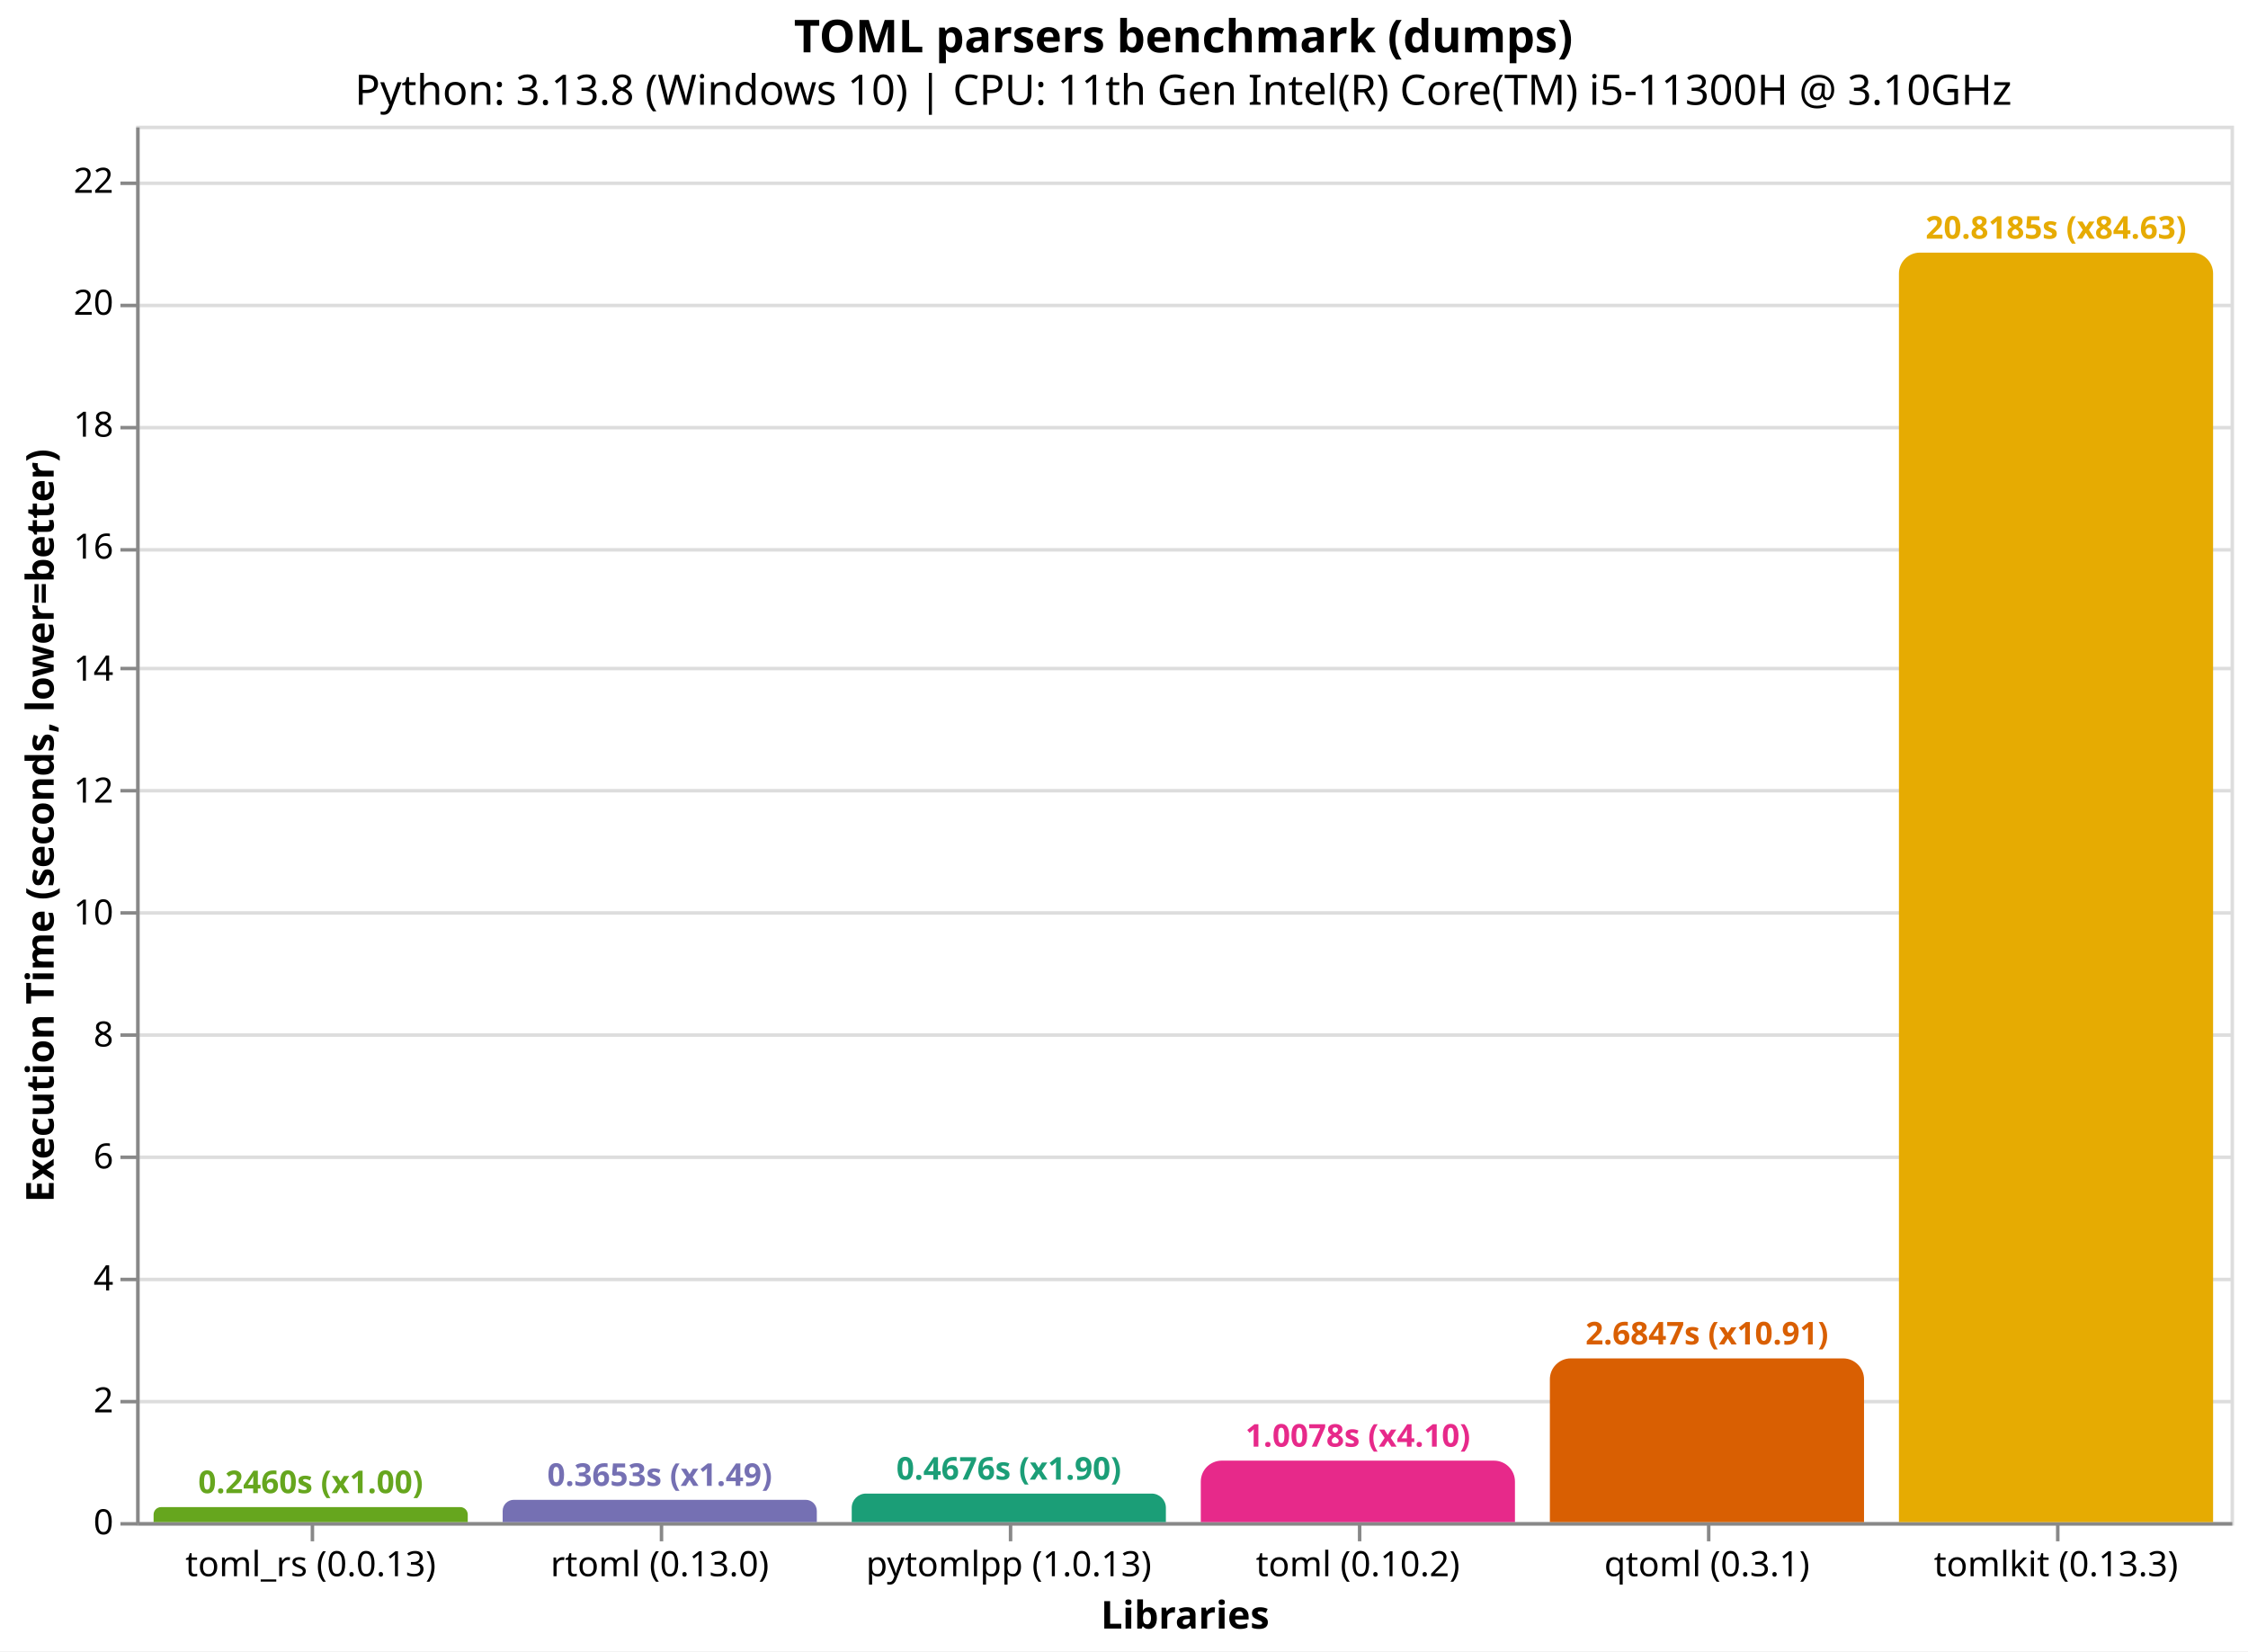
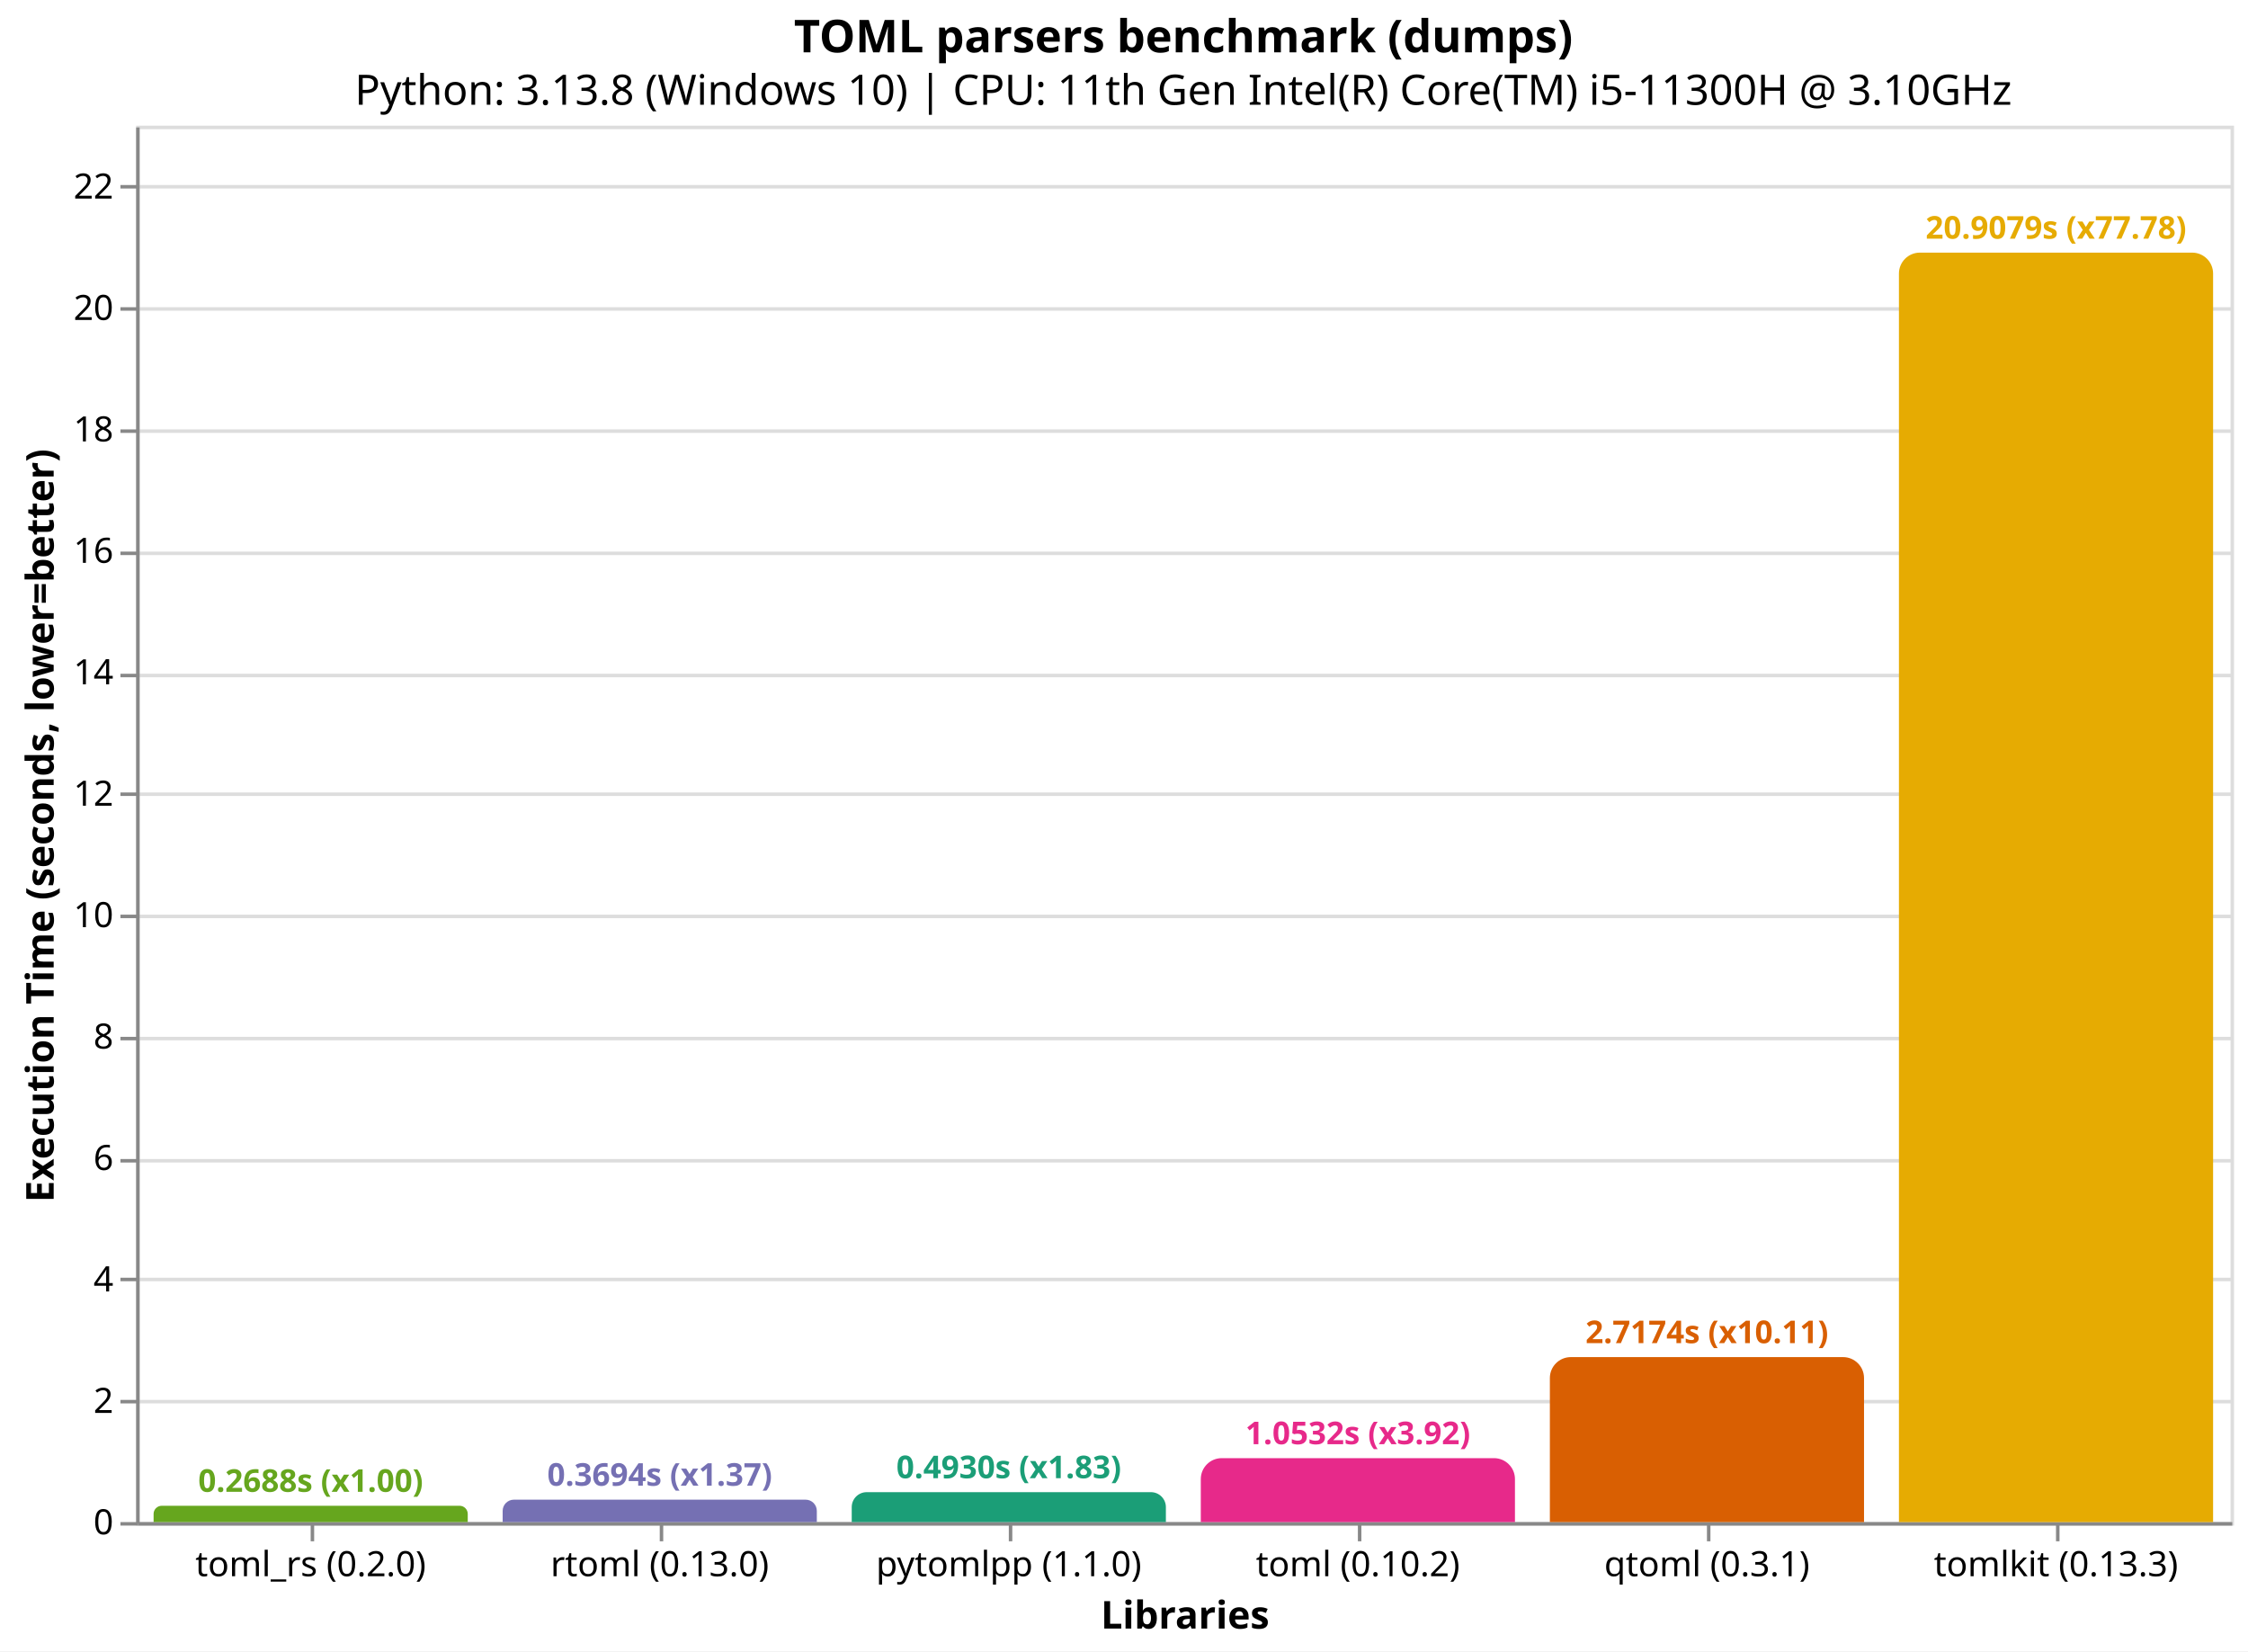
<svg xmlns="http://www.w3.org/2000/svg" version="1.1" class="marks" width="644" height="473" viewBox="0 0 644 473">
  <rect width="644" height="473" fill="white" />
  <g fill="none" stroke-miterlimit="10" transform="translate(39,36)">
    <g class="mark-group role-frame root" role="graphics-object" aria-roledescription="group mark container">
      <g transform="translate(0,0)">
        <path class="background" aria-hidden="true" d="M0.5,0.5h600v400h-600Z" stroke="#ddd" />
        <g>
          <g class="mark-group role-axis" aria-hidden="true">
            <g transform="translate(0.5,0.5)">
              <path class="background" aria-hidden="true" d="M0,0h0v0h0Z" pointer-events="none" />
              <g>
                <g class="mark-rule role-axis-grid" pointer-events="none">
                  <line transform="translate(0,400)" x2="600" y2="0" stroke="#ddd" stroke-width="1" opacity="1" />
                  <line transform="translate(0,365)" x2="600" y2="0" stroke="#ddd" stroke-width="1" opacity="1" />
                  <line transform="translate(0,330)" x2="600" y2="0" stroke="#ddd" stroke-width="1" opacity="1" />
-                   <line transform="translate(0,295)" x2="600" y2="0" stroke="#ddd" stroke-width="1" opacity="1" />
-                   <line transform="translate(0,260)" x2="600" y2="0" stroke="#ddd" stroke-width="1" opacity="1" />
-                   <line transform="translate(0,225)" x2="600" y2="0" stroke="#ddd" stroke-width="1" opacity="1" />
-                   <line transform="translate(0,190)" x2="600" y2="0" stroke="#ddd" stroke-width="1" opacity="1" />
-                   <line transform="translate(0,155)" x2="600" y2="0" stroke="#ddd" stroke-width="1" opacity="1" />
-                   <line transform="translate(0,121)" x2="600" y2="0" stroke="#ddd" stroke-width="1" opacity="1" />
-                   <line transform="translate(0,86)" x2="600" y2="0" stroke="#ddd" stroke-width="1" opacity="1" />
-                   <line transform="translate(0,51)" x2="600" y2="0" stroke="#ddd" stroke-width="1" opacity="1" />
-                   <line transform="translate(0,16)" x2="600" y2="0" stroke="#ddd" stroke-width="1" opacity="1" />
-                 </g>
-               </g>
-               <path class="foreground" aria-hidden="true" d="" pointer-events="none" display="none" />
-             </g>
-           </g>
-           <g class="mark-group role-axis" role="graphics-symbol" aria-roledescription="axis" aria-label="X-axis titled 'Libraries' for a discrete scale with 6 values: toml_rs (0.0.13), rtoml (0.13.0), pytomlpp (1.0.13), toml (0.10.2), qtoml (0.3.1), tomlkit (0.13.3)">
+                   <line transform="translate(0,296)" x2="600" y2="0" stroke="#ddd" stroke-width="1" opacity="1" />
+                   <line transform="translate(0,261)" x2="600" y2="0" stroke="#ddd" stroke-width="1" opacity="1" />
+                   <line transform="translate(0,226)" x2="600" y2="0" stroke="#ddd" stroke-width="1" opacity="1" />
+                   <line transform="translate(0,191)" x2="600" y2="0" stroke="#ddd" stroke-width="1" opacity="1" />
+                   <line transform="translate(0,157)" x2="600" y2="0" stroke="#ddd" stroke-width="1" opacity="1" />
+                   <line transform="translate(0,122)" x2="600" y2="0" stroke="#ddd" stroke-width="1" opacity="1" />
+                   <line transform="translate(0,87)" x2="600" y2="0" stroke="#ddd" stroke-width="1" opacity="1" />
+                   <line transform="translate(0,52)" x2="600" y2="0" stroke="#ddd" stroke-width="1" opacity="1" />
+                   <line transform="translate(0,17)" x2="600" y2="0" stroke="#ddd" stroke-width="1" opacity="1" />
+                 </g>
+               </g>
+               <path class="foreground" aria-hidden="true" d="" pointer-events="none" display="none" />
+             </g>
+           </g>
+           <g class="mark-group role-axis" role="graphics-symbol" aria-roledescription="axis" aria-label="X-axis titled 'Libraries' for a discrete scale with 6 values: toml_rs (0.2.0), rtoml (0.13.0), pytomlpp (1.1.0), toml (0.10.2), qtoml (0.3.1), tomlkit (0.13.3)">
            <g transform="translate(0.5,400.5)">
              <path class="background" aria-hidden="true" d="M0,0h0v0h0Z" pointer-events="none" />
              <g>
                <g class="mark-rule role-axis-tick" pointer-events="none">
                  <line transform="translate(50,0)" x2="0" y2="5" stroke="#888" stroke-width="1" opacity="1" />
                  <line transform="translate(150,0)" x2="0" y2="5" stroke="#888" stroke-width="1" opacity="1" />
                  <line transform="translate(250,0)" x2="0" y2="5" stroke="#888" stroke-width="1" opacity="1" />
                  <line transform="translate(350,0)" x2="0" y2="5" stroke="#888" stroke-width="1" opacity="1" />
                  <line transform="translate(450,0)" x2="0" y2="5" stroke="#888" stroke-width="1" opacity="1" />
                  <line transform="translate(550,0)" x2="0" y2="5" stroke="#888" stroke-width="1" opacity="1" />
                </g>
                <g class="mark-text role-axis-label" pointer-events="none">
-                   <text text-anchor="middle" transform="translate(49.5,15)" font-family="sans-serif" font-size="10px" fill="#000" opacity="1">toml_rs (0.0.13)</text>
+                   <text text-anchor="middle" transform="translate(49.5,15)" font-family="sans-serif" font-size="10px" fill="#000" opacity="1">toml_rs (0.2.0)</text>
                  <text text-anchor="middle" transform="translate(149.5,15)" font-family="sans-serif" font-size="10px" fill="#000" opacity="1">rtoml (0.13.0)</text>
-                   <text text-anchor="middle" transform="translate(249.5,15)" font-family="sans-serif" font-size="10px" fill="#000" opacity="1">pytomlpp (1.0.13)</text>
+                   <text text-anchor="middle" transform="translate(249.5,15)" font-family="sans-serif" font-size="10px" fill="#000" opacity="1">pytomlpp (1.1.0)</text>
                  <text text-anchor="middle" transform="translate(349.5,15)" font-family="sans-serif" font-size="10px" fill="#000" opacity="1">toml (0.10.2)</text>
                  <text text-anchor="middle" transform="translate(449.5,15)" font-family="sans-serif" font-size="10px" fill="#000" opacity="1">qtoml (0.3.1)</text>
                  <text text-anchor="middle" transform="translate(549.5,15)" font-family="sans-serif" font-size="10px" fill="#000" opacity="1">tomlkit (0.13.3)</text>
                </g>
                <g class="mark-rule role-axis-domain" pointer-events="none">
                  <line transform="translate(0,0)" x2="600" y2="0" stroke="#888" stroke-width="1" opacity="1" />
                </g>
                <g class="mark-text role-axis-title" pointer-events="none">
                  <text text-anchor="middle" transform="translate(300,30)" font-family="sans-serif" font-size="11px" font-weight="bold" fill="#000" opacity="1">Libraries</text>
                </g>
              </g>
              <path class="foreground" aria-hidden="true" d="" pointer-events="none" display="none" />
            </g>
          </g>
          <g class="mark-group role-axis" role="graphics-symbol" aria-roledescription="axis" aria-label="Y-axis titled 'Execution Time (seconds, lower=better)' for a linear scale with values from 0 to 23">
            <g transform="translate(0.5,0.5)">
              <path class="background" aria-hidden="true" d="M0,0h0v0h0Z" pointer-events="none" />
              <g>
                <g class="mark-rule role-axis-tick" pointer-events="none">
                  <line transform="translate(0,400)" x2="-5" y2="0" stroke="#888" stroke-width="1" opacity="1" />
                  <line transform="translate(0,365)" x2="-5" y2="0" stroke="#888" stroke-width="1" opacity="1" />
                  <line transform="translate(0,330)" x2="-5" y2="0" stroke="#888" stroke-width="1" opacity="1" />
-                   <line transform="translate(0,295)" x2="-5" y2="0" stroke="#888" stroke-width="1" opacity="1" />
-                   <line transform="translate(0,260)" x2="-5" y2="0" stroke="#888" stroke-width="1" opacity="1" />
-                   <line transform="translate(0,225)" x2="-5" y2="0" stroke="#888" stroke-width="1" opacity="1" />
-                   <line transform="translate(0,190)" x2="-5" y2="0" stroke="#888" stroke-width="1" opacity="1" />
-                   <line transform="translate(0,155)" x2="-5" y2="0" stroke="#888" stroke-width="1" opacity="1" />
-                   <line transform="translate(0,121)" x2="-5" y2="0" stroke="#888" stroke-width="1" opacity="1" />
-                   <line transform="translate(0,86)" x2="-5" y2="0" stroke="#888" stroke-width="1" opacity="1" />
-                   <line transform="translate(0,51)" x2="-5" y2="0" stroke="#888" stroke-width="1" opacity="1" />
-                   <line transform="translate(0,16)" x2="-5" y2="0" stroke="#888" stroke-width="1" opacity="1" />
+                   <line transform="translate(0,296)" x2="-5" y2="0" stroke="#888" stroke-width="1" opacity="1" />
+                   <line transform="translate(0,261)" x2="-5" y2="0" stroke="#888" stroke-width="1" opacity="1" />
+                   <line transform="translate(0,226)" x2="-5" y2="0" stroke="#888" stroke-width="1" opacity="1" />
+                   <line transform="translate(0,191)" x2="-5" y2="0" stroke="#888" stroke-width="1" opacity="1" />
+                   <line transform="translate(0,157)" x2="-5" y2="0" stroke="#888" stroke-width="1" opacity="1" />
+                   <line transform="translate(0,122)" x2="-5" y2="0" stroke="#888" stroke-width="1" opacity="1" />
+                   <line transform="translate(0,87)" x2="-5" y2="0" stroke="#888" stroke-width="1" opacity="1" />
+                   <line transform="translate(0,52)" x2="-5" y2="0" stroke="#888" stroke-width="1" opacity="1" />
+                   <line transform="translate(0,17)" x2="-5" y2="0" stroke="#888" stroke-width="1" opacity="1" />
                </g>
                <g class="mark-text role-axis-label" pointer-events="none">
                  <text text-anchor="end" transform="translate(-7,403)" font-family="sans-serif" font-size="10px" fill="#000" opacity="1">0</text>
-                   <text text-anchor="end" transform="translate(-7,368.0661)" font-family="sans-serif" font-size="10px" fill="#000" opacity="1">2</text>
-                   <text text-anchor="end" transform="translate(-7,333.1322)" font-family="sans-serif" font-size="10px" fill="#000" opacity="1">4</text>
-                   <text text-anchor="end" transform="translate(-7,298.1983)" font-family="sans-serif" font-size="10px" fill="#000" opacity="1">6</text>
-                   <text text-anchor="end" transform="translate(-7,263.2644)" font-family="sans-serif" font-size="10px" fill="#000" opacity="1">8</text>
-                   <text text-anchor="end" transform="translate(-7,228.3305)" font-family="sans-serif" font-size="10px" fill="#000" opacity="1">10</text>
-                   <text text-anchor="end" transform="translate(-7,193.3965)" font-family="sans-serif" font-size="10px" fill="#000" opacity="1">12</text>
-                   <text text-anchor="end" transform="translate(-7,158.4626)" font-family="sans-serif" font-size="10px" fill="#000" opacity="1">14</text>
-                   <text text-anchor="end" transform="translate(-7,123.5287)" font-family="sans-serif" font-size="10px" fill="#000" opacity="1">16</text>
-                   <text text-anchor="end" transform="translate(-7,88.59482)" font-family="sans-serif" font-size="10px" fill="#000" opacity="1">18</text>
-                   <text text-anchor="end" transform="translate(-7,53.66091)" font-family="sans-serif" font-size="10px" fill="#000" opacity="1">20</text>
-                   <text text-anchor="end" transform="translate(-7,18.727)" font-family="sans-serif" font-size="10px" fill="#000" opacity="1">22</text>
+                   <text text-anchor="end" transform="translate(-7,368.2155)" font-family="sans-serif" font-size="10px" fill="#000" opacity="1">2</text>
+                   <text text-anchor="end" transform="translate(-7,333.4309)" font-family="sans-serif" font-size="10px" fill="#000" opacity="1">4</text>
+                   <text text-anchor="end" transform="translate(-7,298.6464)" font-family="sans-serif" font-size="10px" fill="#000" opacity="1">6</text>
+                   <text text-anchor="end" transform="translate(-7,263.8618)" font-family="sans-serif" font-size="10px" fill="#000" opacity="1">8</text>
+                   <text text-anchor="end" transform="translate(-7,229.0773)" font-family="sans-serif" font-size="10px" fill="#000" opacity="1">10</text>
+                   <text text-anchor="end" transform="translate(-7,194.2927)" font-family="sans-serif" font-size="10px" fill="#000" opacity="1">12</text>
+                   <text text-anchor="end" transform="translate(-7,159.5082)" font-family="sans-serif" font-size="10px" fill="#000" opacity="1">14</text>
+                   <text text-anchor="end" transform="translate(-7,124.7236)" font-family="sans-serif" font-size="10px" fill="#000" opacity="1">16</text>
+                   <text text-anchor="end" transform="translate(-7,89.93909)" font-family="sans-serif" font-size="10px" fill="#000" opacity="1">18</text>
+                   <text text-anchor="end" transform="translate(-7,55.15454)" font-family="sans-serif" font-size="10px" fill="#000" opacity="1">20</text>
+                   <text text-anchor="end" transform="translate(-7,20.36999)" font-family="sans-serif" font-size="10px" fill="#000" opacity="1">22</text>
                </g>
                <g class="mark-rule role-axis-domain" pointer-events="none">
                  <line transform="translate(0,400)" x2="0" y2="-400" stroke="#888" stroke-width="1" opacity="1" />
                </g>
                <g class="mark-text role-axis-title" pointer-events="none">
                  <text text-anchor="middle" transform="translate(-22.12305,200) rotate(-90) translate(0,-2)" font-family="sans-serif" font-size="11px" font-weight="bold" fill="#000" opacity="1">Execution Time (seconds, lower=better)</text>
                </g>
              </g>
              <path class="foreground" aria-hidden="true" d="" pointer-events="none" display="none" />
            </g>
          </g>
          <g class="mark-group role-scope" role="graphics-object" aria-roledescription="group mark container">
-             <g transform="translate(5,395.7034)">
-               <path class="background" aria-hidden="true" d="M2.148,0L87.852,0C89.037,0,90,0.963,90,2.148L90,4.297C90,4.297,90,4.297,90,4.297L0,4.297C0,4.297,0,4.297,0,4.297L0,2.148C0,0.963,0.963,0,2.148,0Z" />
+             <g transform="translate(5,395.3245)">
+               <path class="background" aria-hidden="true" d="M2.338,0L87.662,0C88.952,0,90,1.048,90,2.338L90,4.675C90,4.675,90,4.675,90,4.675L0,4.675C0,4.675,0,4.675,0,4.675L0,2.338C0,1.048,1.048,0,2.338,0Z" />
              <g clip-path="url(#clip8)">
                <g class="mark-group role-scope" role="graphics-object" aria-roledescription="group mark container">
-                   <g transform="translate(0,-395.7034)">
-                     <path class="background" aria-hidden="true" d="M0,0h90v0h-90Z" />
-                     <g>
-                       <g class="mark-rect role-mark layer_0_marks" role="graphics-object" aria-roledescription="rect mark container">
-                         <path aria-label="Libraries: toml_rs (0.0.13); Execution Time (seconds, lower=better): 0.2459858; parser: toml_rs (0.0.13); Execution Time (s): 0.2460; Slowdown: 1.00" role="graphics-symbol" aria-roledescription="bar" d="M0,395.703h90v4.297h-90Z" fill="#66a61e" />
-                       </g>
-                     </g>
-                     <path class="foreground" aria-hidden="true" d="" display="none" />
-                   </g>
-                 </g>
-               </g>
-               <path class="foreground" aria-hidden="true" d="" display="none" />
-             </g>
-             <g transform="translate(105,393.6194)">
-               <path class="background" aria-hidden="true" d="M3.19,0L86.81,0C88.57,0,90,1.43,90,3.19L90,6.381C90,6.381,90,6.381,90,6.381L0,6.381C0,6.381,0,6.381,0,6.381L0,3.19C0,1.43,1.43,0,3.19,0Z" />
+                   <g transform="translate(0,-395.3245)">
+                     <path class="background" aria-hidden="true" d="M0,0h90v0h-90Z" />
+                     <g>
+                       <g class="mark-rect role-mark layer_0_marks" role="graphics-object" aria-roledescription="rect mark container">
+                         <path aria-label="Libraries: toml_rs (0.2.0); Execution Time (seconds, lower=better): 0.268824500003; parser: toml_rs (0.2.0); Execution Time (s): 0.2688; Slowdown: 1.00" role="graphics-symbol" aria-roledescription="bar" d="M0,395.325h90v4.675h-90Z" fill="#66a61e" />
+                       </g>
+                     </g>
+                     <path class="foreground" aria-hidden="true" d="" display="none" />
+                   </g>
+                 </g>
+               </g>
+               <path class="foreground" aria-hidden="true" d="" display="none" />
+             </g>
+             <g transform="translate(105,393.5758)">
+               <path class="background" aria-hidden="true" d="M3.212,0L86.788,0C88.561,0,90,1.439,90,3.212L90,6.424C90,6.424,90,6.424,90,6.424L0,6.424C0,6.424,0,6.424,0,6.424L0,3.212C0,1.439,1.439,0,3.212,0Z" />
              <g clip-path="url(#clip9)">
                <g class="mark-group role-scope" role="graphics-object" aria-roledescription="group mark container">
-                   <g transform="translate(0,-393.6194)">
-                     <path class="background" aria-hidden="true" d="M0,0h90v0h-90Z" />
-                     <g>
-                       <g class="mark-rect role-mark layer_0_marks" role="graphics-object" aria-roledescription="rect mark container">
-                         <path aria-label="Libraries: rtoml (0.13.0); Execution Time (seconds, lower=better): 0.365295000003; parser: rtoml (0.13.0); Execution Time (s): 0.3653; Slowdown: 1.49" role="graphics-symbol" aria-roledescription="bar" d="M0,393.619h90v6.381h-90Z" fill="#7570b3" />
-                       </g>
-                     </g>
-                     <path class="foreground" aria-hidden="true" d="" display="none" />
-                   </g>
-                 </g>
-               </g>
-               <path class="foreground" aria-hidden="true" d="" display="none" />
-             </g>
-             <g transform="translate(205,391.8317)">
-               <path class="background" aria-hidden="true" d="M4.084,0L85.916,0C88.17,0,90,1.83,90,4.084L90,8.168C90,8.168,90,8.168,90,8.168L0,8.168C0,8.168,0,8.168,0,8.168L0,4.084C0,1.83,1.83,0,4.084,0Z" />
+                   <g transform="translate(0,-393.5758)">
+                     <path class="background" aria-hidden="true" d="M0,0h90v0h-90Z" />
+                     <g>
+                       <g class="mark-rect role-mark layer_0_marks" role="graphics-object" aria-roledescription="rect mark container">
+                         <path aria-label="Libraries: rtoml (0.13.0); Execution Time (seconds, lower=better): 0.369370200002; parser: rtoml (0.13.0); Execution Time (s): 0.3694; Slowdown: 1.37" role="graphics-symbol" aria-roledescription="bar" d="M0,393.576h90v6.424h-90Z" fill="#7570b3" />
+                       </g>
+                     </g>
+                     <path class="foreground" aria-hidden="true" d="" display="none" />
+                   </g>
+                 </g>
+               </g>
+               <path class="foreground" aria-hidden="true" d="" display="none" />
+             </g>
+             <g transform="translate(205,391.4251)">
+               <path class="background" aria-hidden="true" d="M4.287,0L85.713,0C88.079,0,90,1.921,90,4.287L90,8.575C90,8.575,90,8.575,90,8.575L0,8.575C0,8.575,0,8.575,0,8.575L0,4.287C0,1.921,1.921,0,4.287,0Z" />
              <g clip-path="url(#clip10)">
                <g class="mark-group role-scope" role="graphics-object" aria-roledescription="group mark container">
-                   <g transform="translate(0,-391.8317)">
-                     <path class="background" aria-hidden="true" d="M0,0h90v0h-90Z" />
-                     <g>
-                       <g class="mark-rect role-mark layer_0_marks" role="graphics-object" aria-roledescription="rect mark container">
-                         <path aria-label="Libraries: pytomlpp (1.0.13); Execution Time (seconds, lower=better): 0.467645600002; parser: pytomlpp (1.0.13); Execution Time (s): 0.4676; Slowdown: 1.90" role="graphics-symbol" aria-roledescription="bar" d="M0,391.832h90v8.168h-90Z" fill="#1b9e77" />
-                       </g>
-                     </g>
-                     <path class="foreground" aria-hidden="true" d="" display="none" />
-                   </g>
-                 </g>
-               </g>
-               <path class="foreground" aria-hidden="true" d="" display="none" />
-             </g>
-             <g transform="translate(305,382.3969)">
-               <path class="background" aria-hidden="true" d="M6,0L84,0C87.311,0,90,2.689,90,6L90,17.603C90,17.603,90,17.603,90,17.603L0,17.603C0,17.603,0,17.603,0,17.603L0,6C0,2.689,2.689,0,6,0Z" />
+                   <g transform="translate(0,-391.4251)">
+                     <path class="background" aria-hidden="true" d="M0,0h90v0h-90Z" />
+                     <g>
+                       <g class="mark-rect role-mark layer_0_marks" role="graphics-object" aria-roledescription="rect mark container">
+                         <path aria-label="Libraries: pytomlpp (1.1.0); Execution Time (seconds, lower=better): 0.493029799996; parser: pytomlpp (1.1.0); Execution Time (s): 0.4930; Slowdown: 1.83" role="graphics-symbol" aria-roledescription="bar" d="M0,391.425h90v8.575h-90Z" fill="#1b9e77" />
+                       </g>
+                     </g>
+                     <path class="foreground" aria-hidden="true" d="" display="none" />
+                   </g>
+                 </g>
+               </g>
+               <path class="foreground" aria-hidden="true" d="" display="none" />
+             </g>
+             <g transform="translate(305,381.6828)">
+               <path class="background" aria-hidden="true" d="M6,0L84,0C87.311,0,90,2.689,90,6L90,18.317C90,18.317,90,18.317,90,18.317L0,18.317C0,18.317,0,18.317,0,18.317L0,6C0,2.689,2.689,0,6,0Z" />
              <g clip-path="url(#clip11)">
                <g class="mark-group role-scope" role="graphics-object" aria-roledescription="group mark container">
-                   <g transform="translate(0,-382.3969)">
-                     <path class="background" aria-hidden="true" d="M0,0h90v0h-90Z" />
-                     <g>
-                       <g class="mark-rect role-mark layer_0_marks" role="graphics-object" aria-roledescription="rect mark container">
-                         <path aria-label="Libraries: toml (0.10.2); Execution Time (seconds, lower=better): 1.0077953; parser: toml (0.10.2); Execution Time (s): 1.0078; Slowdown: 4.10" role="graphics-symbol" aria-roledescription="bar" d="M0,382.397h90v17.603h-90Z" fill="#e7298a" />
-                       </g>
-                     </g>
-                     <path class="foreground" aria-hidden="true" d="" display="none" />
-                   </g>
-                 </g>
-               </g>
-               <path class="foreground" aria-hidden="true" d="" display="none" />
-             </g>
-             <g transform="translate(405,353.1066)">
-               <path class="background" aria-hidden="true" d="M6,0L84,0C87.311,0,90,2.689,90,6L90,46.893C90,46.893,90,46.893,90,46.893L0,46.893C0,46.893,0,46.893,0,46.893L0,6C0,2.689,2.689,0,6,0Z" />
+                   <g transform="translate(0,-381.6828)">
+                     <path class="background" aria-hidden="true" d="M0,0h90v0h-90Z" />
+                     <g>
+                       <g class="mark-rect role-mark layer_0_marks" role="graphics-object" aria-roledescription="rect mark container">
+                         <path aria-label="Libraries: toml (0.10.2); Execution Time (seconds, lower=better): 1.0531775; parser: toml (0.10.2); Execution Time (s): 1.0532; Slowdown: 3.92" role="graphics-symbol" aria-roledescription="bar" d="M0,381.683h90v18.317h-90Z" fill="#e7298a" />
+                       </g>
+                     </g>
+                     <path class="foreground" aria-hidden="true" d="" display="none" />
+                   </g>
+                 </g>
+               </g>
+               <path class="foreground" aria-hidden="true" d="" display="none" />
+             </g>
+             <g transform="translate(405,352.7377)">
+               <path class="background" aria-hidden="true" d="M6,0L84,0C87.311,0,90,2.689,90,6L90,47.262C90,47.262,90,47.262,90,47.262L0,47.262C0,47.262,0,47.262,0,47.262L0,6C0,2.689,2.689,0,6,0Z" />
              <g clip-path="url(#clip12)">
                <g class="mark-group role-scope" role="graphics-object" aria-roledescription="group mark container">
-                   <g transform="translate(0,-353.1066)">
-                     <path class="background" aria-hidden="true" d="M0,0h90v0h-90Z" />
-                     <g>
-                       <g class="mark-rect role-mark layer_0_marks" role="graphics-object" aria-roledescription="rect mark container">
-                         <path aria-label="Libraries: qtoml (0.3.1); Execution Time (seconds, lower=better): 2.6846903; parser: qtoml (0.3.1); Execution Time (s): 2.6847; Slowdown: 10.91" role="graphics-symbol" aria-roledescription="bar" d="M0,353.107h90v46.893h-90Z" fill="#d95f02" />
+                   <g transform="translate(0,-352.7377)">
+                     <path class="background" aria-hidden="true" d="M0,0h90v0h-90Z" />
+                     <g>
+                       <g class="mark-rect role-mark layer_0_marks" role="graphics-object" aria-roledescription="rect mark container">
+                         <path aria-label="Libraries: qtoml (0.3.1); Execution Time (seconds, lower=better): 2.7174335; parser: qtoml (0.3.1); Execution Time (s): 2.7174; Slowdown: 10.11" role="graphics-symbol" aria-roledescription="bar" d="M0,352.738h90v47.262h-90Z" fill="#d95f02" />
                      </g>
                    </g>
                    <path class="foreground" aria-hidden="true" d="" display="none" />
                  </g>
                </g>
              </g>
              <path class="foreground" aria-hidden="true" d="" display="none" />
            </g>
            <g transform="translate(505,36.36364)">
              <path class="background" aria-hidden="true" d="M6,0L84,0C87.311,0,90,2.689,90,6L90,363.636C90,363.636,90,363.636,90,363.636L0,363.636C0,363.636,0,363.636,0,363.636L0,6C0,2.689,2.689,0,6,0Z" />
              <g clip-path="url(#clip13)">
                <g class="mark-group role-scope" role="graphics-object" aria-roledescription="group mark container">
                  <g transform="translate(0,-36.36364)">
                    <path class="background" aria-hidden="true" d="M0,0h90v0h-90Z" />
                    <g>
                      <g class="mark-rect role-mark layer_0_marks" role="graphics-object" aria-roledescription="rect mark container">
-                         <path aria-label="Libraries: tomlkit (0.13.3); Execution Time (seconds, lower=better): 20.8185325; parser: tomlkit (0.13.3); Execution Time (s): 20.8185; Slowdown: 84.63" role="graphics-symbol" aria-roledescription="bar" d="M0,36.364h90v363.636h-90Z" fill="#e6ab02" />
+                         <path aria-label="Libraries: tomlkit (0.13.3); Execution Time (seconds, lower=better): 20.9079264; parser: tomlkit (0.13.3); Execution Time (s): 20.9079; Slowdown: 77.78" role="graphics-symbol" aria-roledescription="bar" d="M0,36.364h90v363.636h-90Z" fill="#e6ab02" />
                      </g>
                    </g>
                    <path class="foreground" aria-hidden="true" d="" display="none" />
                  </g>
                </g>
              </g>
              <path class="foreground" aria-hidden="true" d="" display="none" />
            </g>
          </g>
          <g class="mark-text role-mark layer_1_marks" role="graphics-object" aria-roledescription="text mark container">
-             <text aria-label="Libraries: toml_rs (0.0.13); Execution Time (seconds, lower=better): 0.2459858; parser: toml_rs (0.0.13); label: 0.2460s (x1.00); Execution Time (s): 0.2460; Slowdown: 1.00" role="graphics-symbol" aria-roledescription="text mark" text-anchor="middle" transform="translate(50,391.7034)" font-family="sans-serif" font-size="9px" font-weight="bold" fill="#66a61e">0.2460s (x1.00)</text>
-             <text aria-label="Libraries: rtoml (0.13.0); Execution Time (seconds, lower=better): 0.365295000003; parser: rtoml (0.13.0); label: 0.3653s (x1.49); Execution Time (s): 0.3653; Slowdown: 1.49" role="graphics-symbol" aria-roledescription="text mark" text-anchor="middle" transform="translate(150,389.6194)" font-family="sans-serif" font-size="9px" font-weight="bold" fill="#7570b3">0.3653s (x1.49)</text>
-             <text aria-label="Libraries: pytomlpp (1.0.13); Execution Time (seconds, lower=better): 0.467645600002; parser: pytomlpp (1.0.13); label: 0.4676s (x1.90); Execution Time (s): 0.4676; Slowdown: 1.90" role="graphics-symbol" aria-roledescription="text mark" text-anchor="middle" transform="translate(250,387.8317)" font-family="sans-serif" font-size="9px" font-weight="bold" fill="#1b9e77">0.4676s (x1.90)</text>
-             <text aria-label="Libraries: toml (0.10.2); Execution Time (seconds, lower=better): 1.0077953; parser: toml (0.10.2); label: 1.0078s (x4.10); Execution Time (s): 1.0078; Slowdown: 4.10" role="graphics-symbol" aria-roledescription="text mark" text-anchor="middle" transform="translate(350,378.3969)" font-family="sans-serif" font-size="9px" font-weight="bold" fill="#e7298a">1.0078s (x4.10)</text>
-             <text aria-label="Libraries: qtoml (0.3.1); Execution Time (seconds, lower=better): 2.6846903; parser: qtoml (0.3.1); label: 2.6847s (x10.91); Execution Time (s): 2.6847; Slowdown: 10.91" role="graphics-symbol" aria-roledescription="text mark" text-anchor="middle" transform="translate(450,349.1066)" font-family="sans-serif" font-size="9px" font-weight="bold" fill="#d95f02">2.6847s (x10.91)</text>
-             <text aria-label="Libraries: tomlkit (0.13.3); Execution Time (seconds, lower=better): 20.8185325; parser: tomlkit (0.13.3); label: 20.8185s (x84.63); Execution Time (s): 20.8185; Slowdown: 84.63" role="graphics-symbol" aria-roledescription="text mark" text-anchor="middle" transform="translate(550,32.36364)" font-family="sans-serif" font-size="9px" font-weight="bold" fill="#e6ab02">20.8185s (x84.63)</text>
+             <text aria-label="Libraries: toml_rs (0.2.0); Execution Time (seconds, lower=better): 0.268824500003; parser: toml_rs (0.2.0); label: 0.2688s (x1.00); Execution Time (s): 0.2688; Slowdown: 1.00" role="graphics-symbol" aria-roledescription="text mark" text-anchor="middle" transform="translate(50,391.3245)" font-family="sans-serif" font-size="9px" font-weight="bold" fill="#66a61e">0.2688s (x1.00)</text>
+             <text aria-label="Libraries: rtoml (0.13.0); Execution Time (seconds, lower=better): 0.369370200002; parser: rtoml (0.13.0); label: 0.3694s (x1.37); Execution Time (s): 0.3694; Slowdown: 1.37" role="graphics-symbol" aria-roledescription="text mark" text-anchor="middle" transform="translate(150,389.5758)" font-family="sans-serif" font-size="9px" font-weight="bold" fill="#7570b3">0.3694s (x1.37)</text>
+             <text aria-label="Libraries: pytomlpp (1.1.0); Execution Time (seconds, lower=better): 0.493029799996; parser: pytomlpp (1.1.0); label: 0.4930s (x1.83); Execution Time (s): 0.4930; Slowdown: 1.83" role="graphics-symbol" aria-roledescription="text mark" text-anchor="middle" transform="translate(250,387.4251)" font-family="sans-serif" font-size="9px" font-weight="bold" fill="#1b9e77">0.4930s (x1.83)</text>
+             <text aria-label="Libraries: toml (0.10.2); Execution Time (seconds, lower=better): 1.0531775; parser: toml (0.10.2); label: 1.0532s (x3.92); Execution Time (s): 1.0532; Slowdown: 3.92" role="graphics-symbol" aria-roledescription="text mark" text-anchor="middle" transform="translate(350,377.6828)" font-family="sans-serif" font-size="9px" font-weight="bold" fill="#e7298a">1.0532s (x3.92)</text>
+             <text aria-label="Libraries: qtoml (0.3.1); Execution Time (seconds, lower=better): 2.7174335; parser: qtoml (0.3.1); label: 2.7174s (x10.11); Execution Time (s): 2.7174; Slowdown: 10.11" role="graphics-symbol" aria-roledescription="text mark" text-anchor="middle" transform="translate(450,348.7377)" font-family="sans-serif" font-size="9px" font-weight="bold" fill="#d95f02">2.7174s (x10.11)</text>
+             <text aria-label="Libraries: tomlkit (0.13.3); Execution Time (seconds, lower=better): 20.9079264; parser: tomlkit (0.13.3); label: 20.9079s (x77.78); Execution Time (s): 20.9079; Slowdown: 77.78" role="graphics-symbol" aria-roledescription="text mark" text-anchor="middle" transform="translate(550,32.36364)" font-family="sans-serif" font-size="9px" font-weight="bold" fill="#e6ab02">20.9079s (x77.78)</text>
          </g>
          <g class="mark-group role-title">
            <g transform="translate(300,-31)">
              <path class="background" aria-hidden="true" d="M0,0h0v0h0Z" pointer-events="none" />
              <g>
                <g class="mark-text role-title-text" role="graphics-symbol" aria-roledescription="title" aria-label="Title text 'TOML parsers benchmark (dumps)'" pointer-events="none">
                  <text text-anchor="middle" transform="translate(0,10)" font-family="sans-serif" font-size="13px" font-weight="bold" fill="#000" opacity="1">TOML parsers benchmark (dumps)</text>
                </g>
                <g class="mark-text role-title-subtitle" role="graphics-symbol" aria-roledescription="subtitle" aria-label="Subtitle text 'Python: 3.13.8 (Windows 10) | CPU: 11th Gen Intel(R) Core(TM) i5-11300H @ 3.10GHz'" pointer-events="none">
                  <text text-anchor="middle" transform="translate(0,25)" font-family="sans-serif" font-size="12px" fill="#000" opacity="1">Python: 3.13.8 (Windows 10) | CPU: 11th Gen Intel(R) Core(TM) i5-11300H @ 3.10GHz</text>
                </g>
              </g>
              <path class="foreground" aria-hidden="true" d="" pointer-events="none" display="none" />
            </g>
          </g>
        </g>
        <path class="foreground" aria-hidden="true" d="" display="none" />
      </g>
    </g>
  </g>
  <defs>
    <clipPath id="clip8">
-       <path d="M2.148,0L87.852,0C89.037,0,90,0.963,90,2.148L90,4.297C90,4.297,90,4.297,90,4.297L0,4.297C0,4.297,0,4.297,0,4.297L0,2.148C0,0.963,0.963,0,2.148,0Z" />
+       <path d="M2.338,0L87.662,0C88.952,0,90,1.048,90,2.338L90,4.675C90,4.675,90,4.675,90,4.675L0,4.675C0,4.675,0,4.675,0,4.675L0,2.338C0,1.048,1.048,0,2.338,0Z" />
    </clipPath>
    <clipPath id="clip9">
-       <path d="M3.19,0L86.81,0C88.57,0,90,1.43,90,3.19L90,6.381C90,6.381,90,6.381,90,6.381L0,6.381C0,6.381,0,6.381,0,6.381L0,3.19C0,1.43,1.43,0,3.19,0Z" />
+       <path d="M3.212,0L86.788,0C88.561,0,90,1.439,90,3.212L90,6.424C90,6.424,90,6.424,90,6.424L0,6.424C0,6.424,0,6.424,0,6.424L0,3.212C0,1.439,1.439,0,3.212,0Z" />
    </clipPath>
    <clipPath id="clip10">
-       <path d="M4.084,0L85.916,0C88.17,0,90,1.83,90,4.084L90,8.168C90,8.168,90,8.168,90,8.168L0,8.168C0,8.168,0,8.168,0,8.168L0,4.084C0,1.83,1.83,0,4.084,0Z" />
+       <path d="M4.287,0L85.713,0C88.079,0,90,1.921,90,4.287L90,8.575C90,8.575,90,8.575,90,8.575L0,8.575C0,8.575,0,8.575,0,8.575L0,4.287C0,1.921,1.921,0,4.287,0Z" />
    </clipPath>
    <clipPath id="clip11">
-       <path d="M6,0L84,0C87.311,0,90,2.689,90,6L90,17.603C90,17.603,90,17.603,90,17.603L0,17.603C0,17.603,0,17.603,0,17.603L0,6C0,2.689,2.689,0,6,0Z" />
+       <path d="M6,0L84,0C87.311,0,90,2.689,90,6L90,18.317C90,18.317,90,18.317,90,18.317L0,18.317C0,18.317,0,18.317,0,18.317L0,6C0,2.689,2.689,0,6,0Z" />
    </clipPath>
    <clipPath id="clip12">
-       <path d="M6,0L84,0C87.311,0,90,2.689,90,6L90,46.893C90,46.893,90,46.893,90,46.893L0,46.893C0,46.893,0,46.893,0,46.893L0,6C0,2.689,2.689,0,6,0Z" />
+       <path d="M6,0L84,0C87.311,0,90,2.689,90,6L90,47.262C90,47.262,90,47.262,90,47.262L0,47.262C0,47.262,0,47.262,0,47.262L0,6C0,2.689,2.689,0,6,0Z" />
    </clipPath>
    <clipPath id="clip13">
      <path d="M6,0L84,0C87.311,0,90,2.689,90,6L90,363.636C90,363.636,90,363.636,90,363.636L0,363.636C0,363.636,0,363.636,0,363.636L0,6C0,2.689,2.689,0,6,0Z" />
    </clipPath>
  </defs>
</svg>
